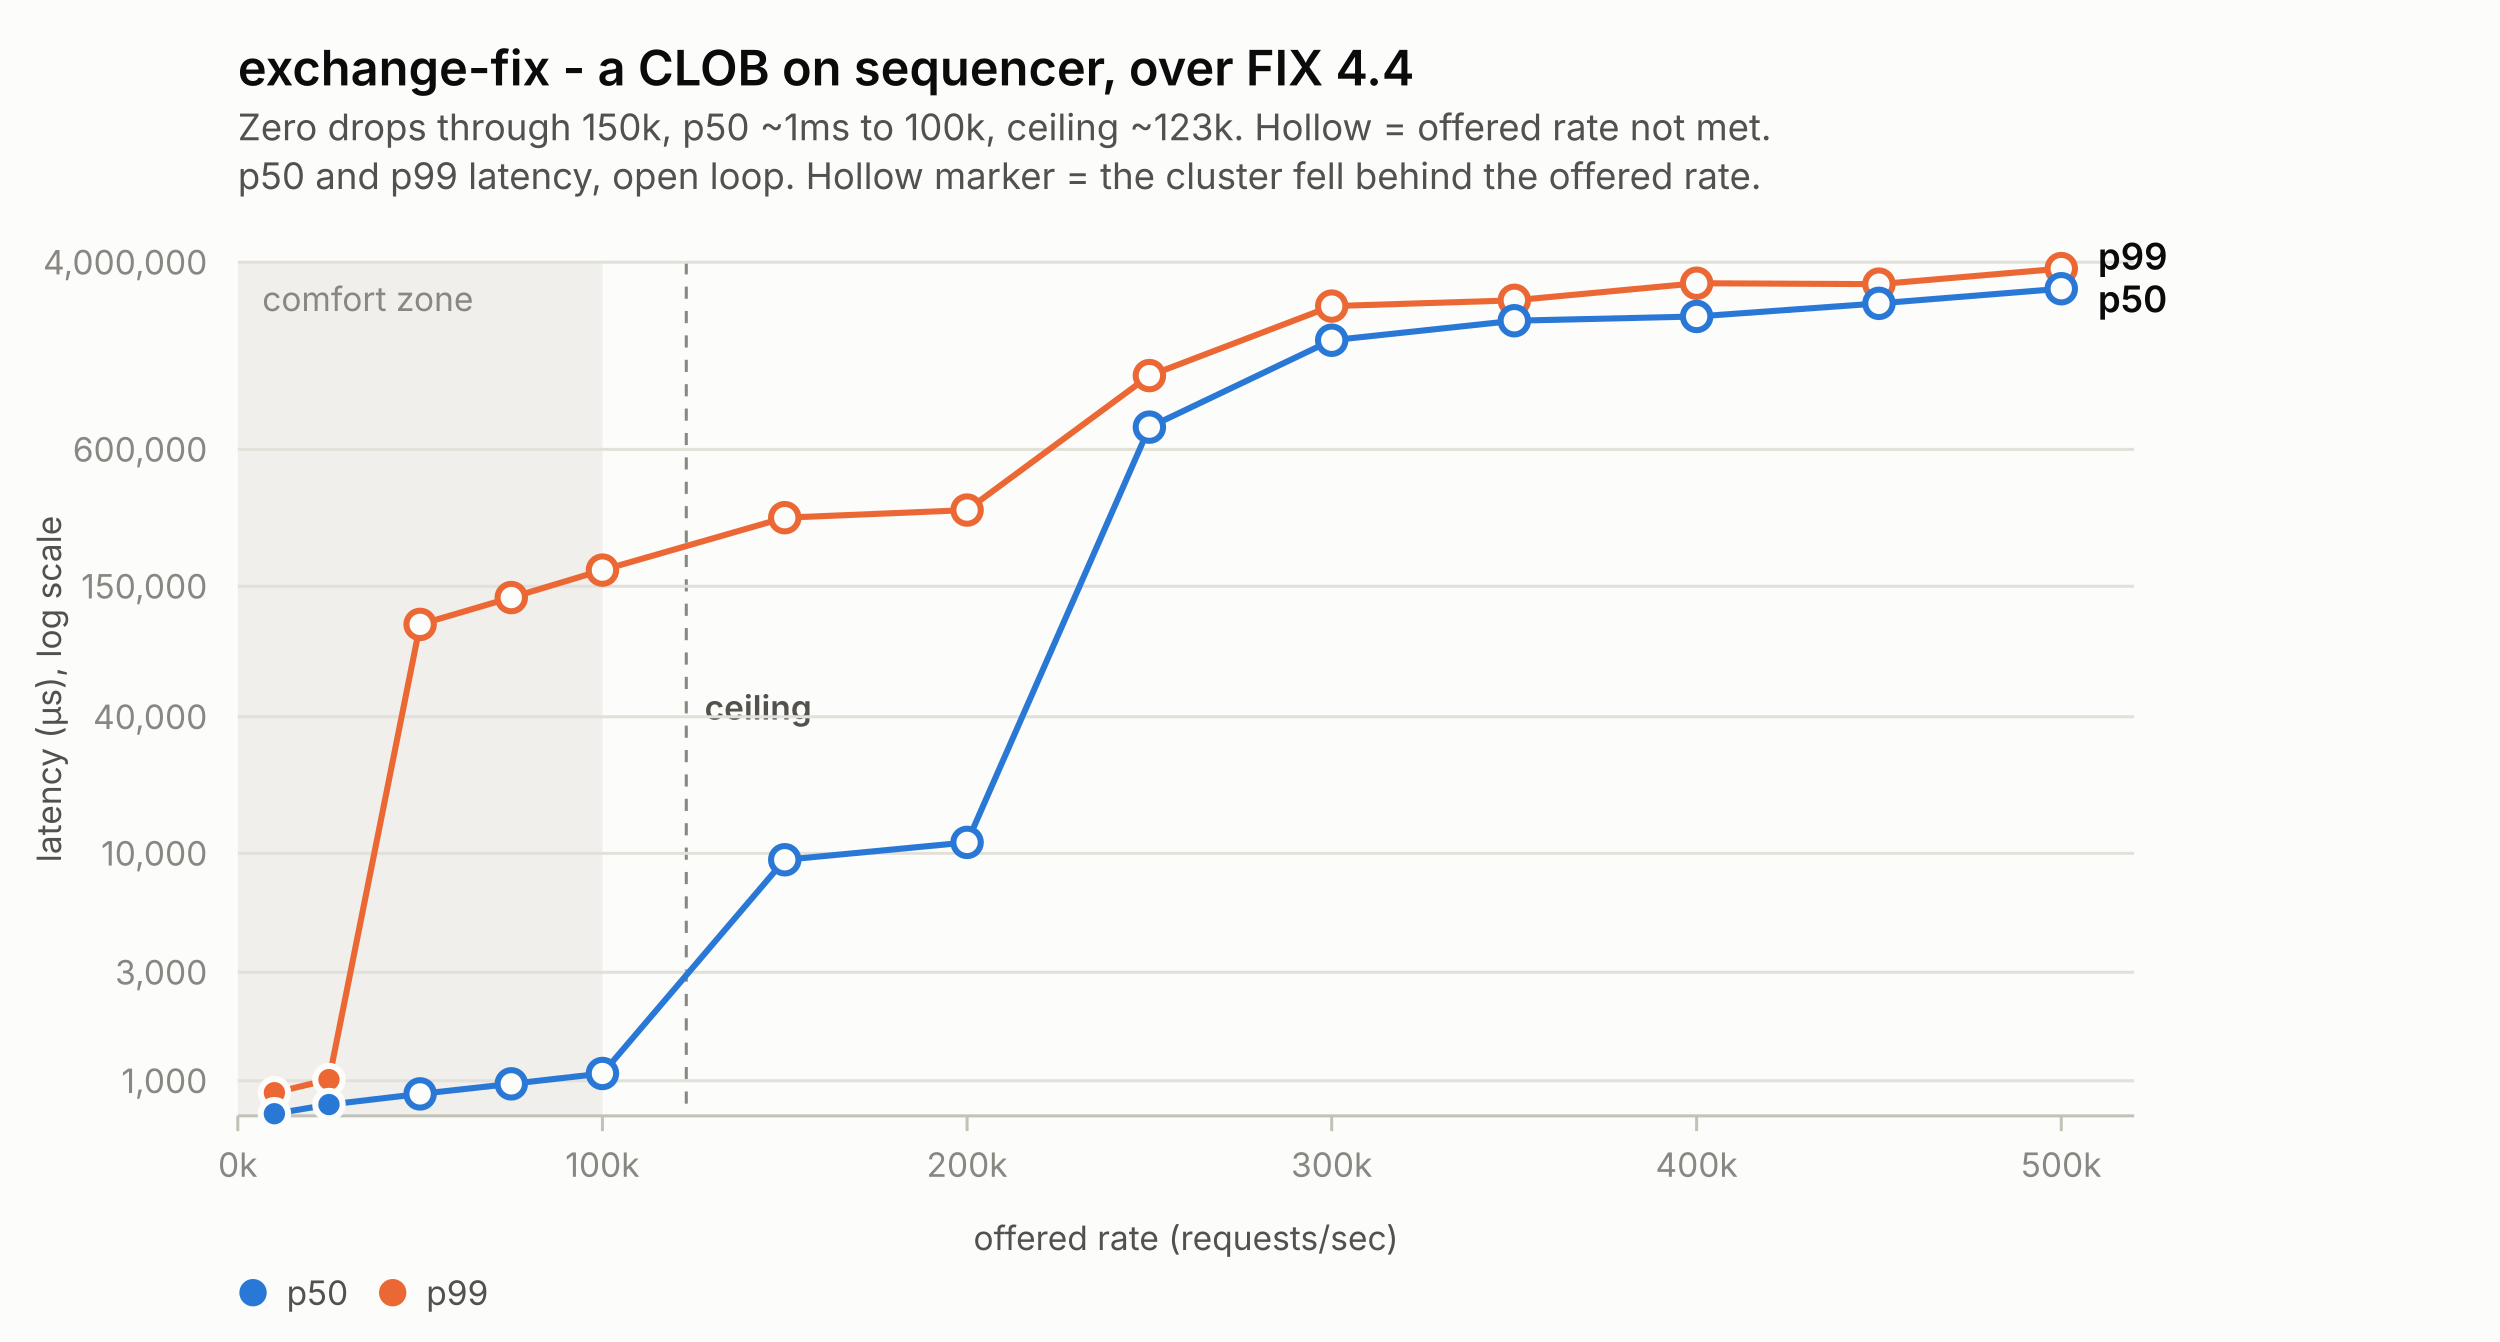
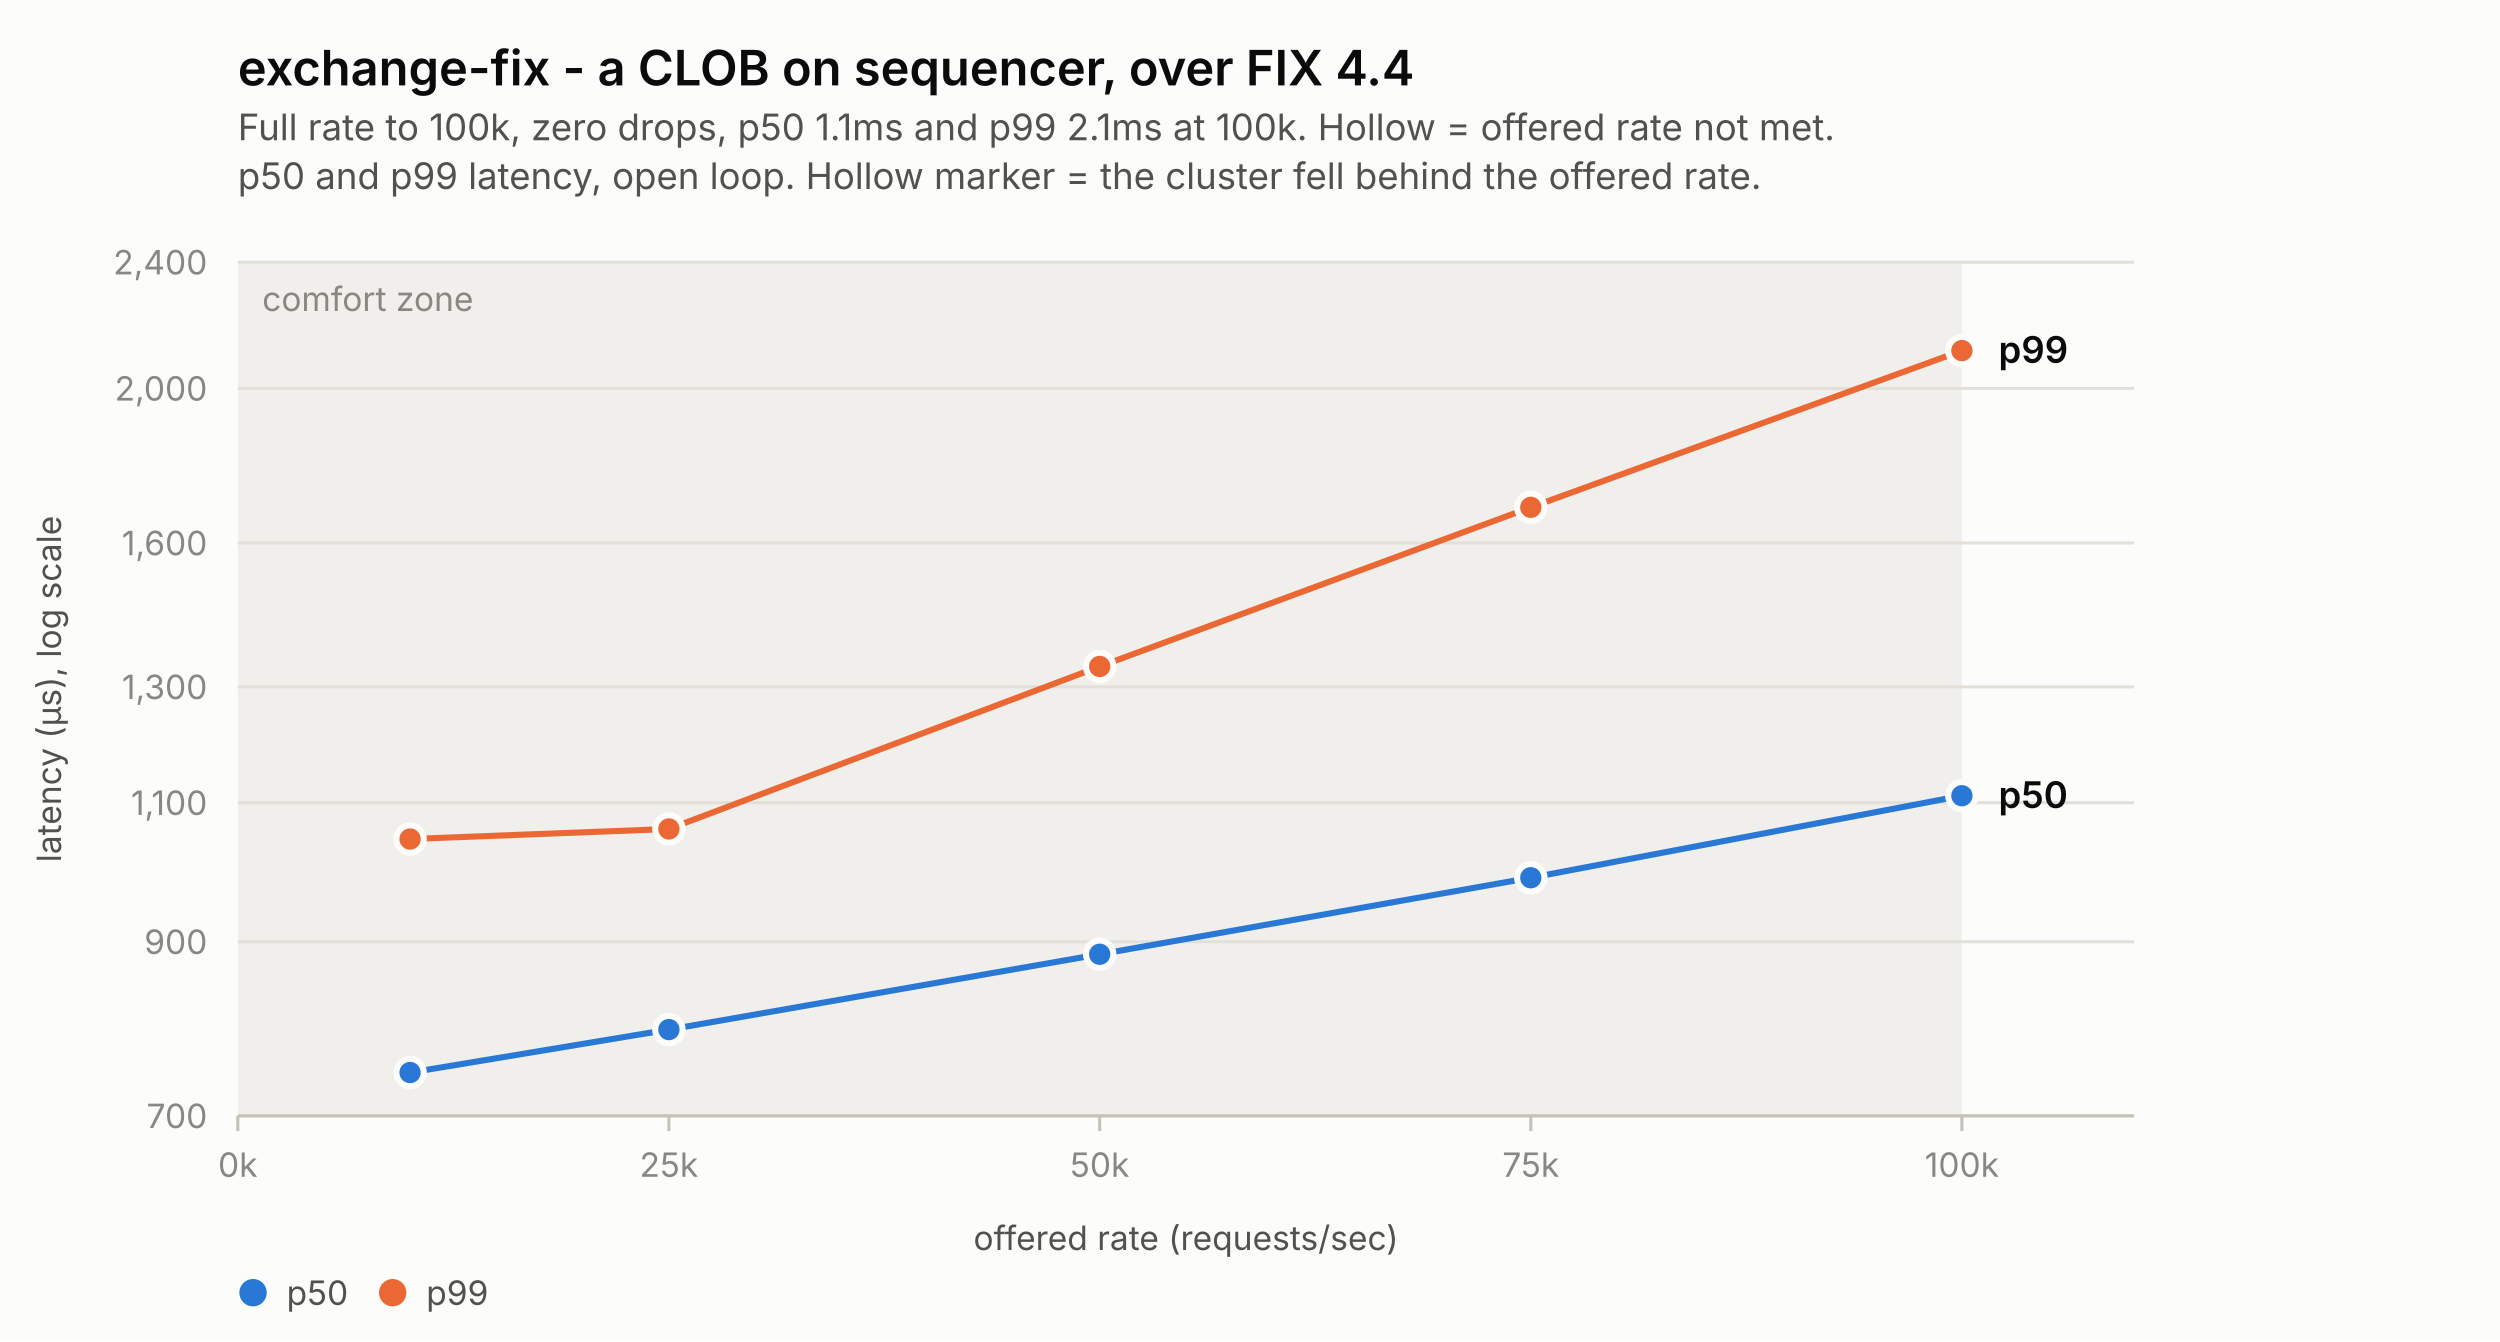
<svg xmlns="http://www.w3.org/2000/svg" width="820" height="440" viewBox="0 0 820 440" font-family="system-ui,-apple-system,&quot;Segoe UI&quot;,sans-serif" role="img" aria-label="exchange-fix - a CLOB on sequencer, over FIX 4.4">
  <rect width="820" height="440" fill="#fcfcfb" />
  <text x="78" y="28" font-size="16" font-weight="600" fill="#0b0b0b">exchange-fix - a CLOB on sequencer, over FIX 4.4</text>
-   <text x="78" y="46" font-size="12" fill="#52514e">Zero drops through 150k, p50 ~1ms to 100k, ceiling ~123k. Hollow = offered rate not met.</text>
+   <text x="78" y="46" font-size="12" fill="#52514e">Full rate to 100k, zero drops, p50 1.1ms and p99 2.1ms at 100k. Hollow = offered rate not met.</text>
  <text x="78" y="62" font-size="12" fill="#52514e">p50 and p99 latency, open loop. Hollow marker = the cluster fell behind the offered rate.</text>
-   <rect x="78" y="86" width="119.6" height="280" fill="#f0efec" />
+   <rect x="78" y="86" width="565.5" height="280" fill="#f0efec" />
  <text x="86" y="102" font-size="11" fill="#898781">comfort zone</text>
-   <line x1="225.1" y1="86" x2="225.1" y2="366" stroke="#898781" stroke-width="1" stroke-dasharray="4 4" />
-   <text x="231.1" y="236" font-size="11" font-weight="600" fill="#52514e">ceiling</text>
-   <line x1="78" y1="354.5" x2="700" y2="354.5" stroke="#e1e0d9" stroke-width="1" />
-   <text x="68" y="358.5" font-size="11" fill="#898781" text-anchor="end">1,000</text>
-   <line x1="78" y1="318.9" x2="700" y2="318.9" stroke="#e1e0d9" stroke-width="1" />
-   <text x="68" y="322.9" font-size="11" fill="#898781" text-anchor="end">3,000</text>
-   <line x1="78" y1="279.9" x2="700" y2="279.9" stroke="#e1e0d9" stroke-width="1" />
-   <text x="68" y="283.9" font-size="11" fill="#898781" text-anchor="end">10,000</text>
-   <line x1="78" y1="235.1" x2="700" y2="235.1" stroke="#e1e0d9" stroke-width="1" />
-   <text x="68" y="239.1" font-size="11" fill="#898781" text-anchor="end">40,000</text>
-   <line x1="78" y1="192.3" x2="700" y2="192.3" stroke="#e1e0d9" stroke-width="1" />
-   <text x="68" y="196.3" font-size="11" fill="#898781" text-anchor="end">150,000</text>
-   <line x1="78" y1="147.4" x2="700" y2="147.4" stroke="#e1e0d9" stroke-width="1" />
-   <text x="68" y="151.4" font-size="11" fill="#898781" text-anchor="end">600,000</text>
+   <line x1="78" y1="366.0" x2="700" y2="366.0" stroke="#e1e0d9" stroke-width="1" />
+   <text x="68" y="370.0" font-size="11" fill="#898781" text-anchor="end">700</text>
+   <line x1="78" y1="308.9" x2="700" y2="308.9" stroke="#e1e0d9" stroke-width="1" />
+   <text x="68" y="312.9" font-size="11" fill="#898781" text-anchor="end">900</text>
+   <line x1="78" y1="263.3" x2="700" y2="263.3" stroke="#e1e0d9" stroke-width="1" />
+   <text x="68" y="267.3" font-size="11" fill="#898781" text-anchor="end">1,100</text>
+   <line x1="78" y1="225.3" x2="700" y2="225.3" stroke="#e1e0d9" stroke-width="1" />
+   <text x="68" y="229.3" font-size="11" fill="#898781" text-anchor="end">1,300</text>
+   <line x1="78" y1="178.1" x2="700" y2="178.1" stroke="#e1e0d9" stroke-width="1" />
+   <text x="68" y="182.1" font-size="11" fill="#898781" text-anchor="end">1,600</text>
+   <line x1="78" y1="127.4" x2="700" y2="127.4" stroke="#e1e0d9" stroke-width="1" />
+   <text x="68" y="131.4" font-size="11" fill="#898781" text-anchor="end">2,000</text>
  <line x1="78" y1="86.0" x2="700" y2="86.0" stroke="#e1e0d9" stroke-width="1" />
-   <text x="68" y="90.0" font-size="11" fill="#898781" text-anchor="end">4,000,000</text>
+   <text x="68" y="90.0" font-size="11" fill="#898781" text-anchor="end">2,400</text>
  <text x="20" y="226" font-size="11" fill="#52514e" text-anchor="middle" transform="rotate(-90 20 226)">latency (µs), log scale</text>
  <line x1="78" y1="366" x2="700" y2="366" stroke="#c3c2b7" stroke-width="1" />
  <line x1="78.0" y1="366" x2="78.0" y2="371" stroke="#c3c2b7" stroke-width="1" />
  <text x="78.0" y="386" font-size="11" fill="#898781" text-anchor="middle">0k</text>
-   <line x1="197.6" y1="366" x2="197.6" y2="371" stroke="#c3c2b7" stroke-width="1" />
-   <text x="197.6" y="386" font-size="11" fill="#898781" text-anchor="middle">100k</text>
-   <line x1="317.2" y1="366" x2="317.2" y2="371" stroke="#c3c2b7" stroke-width="1" />
-   <text x="317.2" y="386" font-size="11" fill="#898781" text-anchor="middle">200k</text>
-   <line x1="436.8" y1="366" x2="436.8" y2="371" stroke="#c3c2b7" stroke-width="1" />
-   <text x="436.8" y="386" font-size="11" fill="#898781" text-anchor="middle">300k</text>
-   <line x1="556.5" y1="366" x2="556.5" y2="371" stroke="#c3c2b7" stroke-width="1" />
-   <text x="556.5" y="386" font-size="11" fill="#898781" text-anchor="middle">400k</text>
-   <line x1="676.1" y1="366" x2="676.1" y2="371" stroke="#c3c2b7" stroke-width="1" />
-   <text x="676.1" y="386" font-size="11" fill="#898781" text-anchor="middle">500k</text>
+   <line x1="219.4" y1="366" x2="219.4" y2="371" stroke="#c3c2b7" stroke-width="1" />
+   <text x="219.4" y="386" font-size="11" fill="#898781" text-anchor="middle">25k</text>
+   <line x1="360.7" y1="366" x2="360.7" y2="371" stroke="#c3c2b7" stroke-width="1" />
+   <text x="360.7" y="386" font-size="11" fill="#898781" text-anchor="middle">50k</text>
+   <line x1="502.1" y1="366" x2="502.1" y2="371" stroke="#c3c2b7" stroke-width="1" />
+   <text x="502.1" y="386" font-size="11" fill="#898781" text-anchor="middle">75k</text>
+   <line x1="643.5" y1="366" x2="643.5" y2="371" stroke="#c3c2b7" stroke-width="1" />
+   <text x="643.5" y="386" font-size="11" fill="#898781" text-anchor="middle">100k</text>
  <text x="389" y="410" font-size="11" fill="#52514e" text-anchor="middle">offered rate (requests/sec)</text>
  <defs>
    <clipPath id="plot">
      <rect x="72" y="80" width="634" height="292" />
    </clipPath>
  </defs>
  <g clip-path="url(#plot)">
-     <path d="M90.0,358.4 L107.9,354.1 L137.8,204.8 L167.7,196.0 L197.6,187.0 L257.4,169.8 L317.2,167.3 L377.0,123.2 L436.8,100.4 L496.7,98.5 L556.5,92.9 L616.3,93.2 L676.1,88.1" fill="none" stroke="#eb6834" stroke-width="2" stroke-linejoin="round" stroke-linecap="round" />
-     <circle cx="90.0" cy="358.4" r="4.5" fill="#eb6834" stroke="#fcfcfb" stroke-width="2" />
-     <circle cx="107.9" cy="354.1" r="4.5" fill="#eb6834" stroke="#fcfcfb" stroke-width="2" />
-     <circle cx="137.8" cy="204.8" r="4.5" fill="#fcfcfb" stroke="#eb6834" stroke-width="2" />
-     <circle cx="167.7" cy="196.0" r="4.5" fill="#fcfcfb" stroke="#eb6834" stroke-width="2" />
-     <circle cx="197.6" cy="187.0" r="4.5" fill="#fcfcfb" stroke="#eb6834" stroke-width="2" />
-     <circle cx="257.4" cy="169.8" r="4.5" fill="#fcfcfb" stroke="#eb6834" stroke-width="2" />
-     <circle cx="317.2" cy="167.3" r="4.5" fill="#fcfcfb" stroke="#eb6834" stroke-width="2" />
-     <circle cx="377.0" cy="123.2" r="4.5" fill="#fcfcfb" stroke="#eb6834" stroke-width="2" />
-     <circle cx="436.8" cy="100.4" r="4.5" fill="#fcfcfb" stroke="#eb6834" stroke-width="2" />
-     <circle cx="496.7" cy="98.5" r="4.5" fill="#fcfcfb" stroke="#eb6834" stroke-width="2" />
-     <circle cx="556.5" cy="92.9" r="4.5" fill="#fcfcfb" stroke="#eb6834" stroke-width="2" />
-     <circle cx="616.3" cy="93.2" r="4.5" fill="#fcfcfb" stroke="#eb6834" stroke-width="2" />
-     <circle cx="676.1" cy="88.1" r="4.5" fill="#fcfcfb" stroke="#eb6834" stroke-width="2" />
-     <path d="M90.0,365.3 L107.9,362.3 L137.8,358.8 L167.7,355.5 L197.6,352.1 L257.4,282.0 L317.2,276.3 L377.0,140.1 L436.8,111.6 L496.7,105.2 L556.5,103.8 L616.3,99.5 L676.1,94.7" fill="none" stroke="#2a78d6" stroke-width="2" stroke-linejoin="round" stroke-linecap="round" />
-     <circle cx="90.0" cy="365.3" r="4.5" fill="#2a78d6" stroke="#fcfcfb" stroke-width="2" />
-     <circle cx="107.9" cy="362.3" r="4.5" fill="#2a78d6" stroke="#fcfcfb" stroke-width="2" />
-     <circle cx="137.8" cy="358.8" r="4.5" fill="#fcfcfb" stroke="#2a78d6" stroke-width="2" />
-     <circle cx="167.7" cy="355.5" r="4.5" fill="#fcfcfb" stroke="#2a78d6" stroke-width="2" />
-     <circle cx="197.6" cy="352.1" r="4.5" fill="#fcfcfb" stroke="#2a78d6" stroke-width="2" />
-     <circle cx="257.4" cy="282.0" r="4.5" fill="#fcfcfb" stroke="#2a78d6" stroke-width="2" />
-     <circle cx="317.2" cy="276.3" r="4.5" fill="#fcfcfb" stroke="#2a78d6" stroke-width="2" />
-     <circle cx="377.0" cy="140.1" r="4.5" fill="#fcfcfb" stroke="#2a78d6" stroke-width="2" />
-     <circle cx="436.8" cy="111.6" r="4.5" fill="#fcfcfb" stroke="#2a78d6" stroke-width="2" />
-     <circle cx="496.7" cy="105.2" r="4.5" fill="#fcfcfb" stroke="#2a78d6" stroke-width="2" />
-     <circle cx="556.5" cy="103.8" r="4.5" fill="#fcfcfb" stroke="#2a78d6" stroke-width="2" />
-     <circle cx="616.3" cy="99.5" r="4.5" fill="#fcfcfb" stroke="#2a78d6" stroke-width="2" />
-     <circle cx="676.1" cy="94.7" r="4.5" fill="#fcfcfb" stroke="#2a78d6" stroke-width="2" />
+     <path d="M134.5,275.2 L219.4,271.9 L360.7,218.6 L502.1,166.4 L643.5,115.0" fill="none" stroke="#eb6834" stroke-width="2" stroke-linejoin="round" stroke-linecap="round" />
+     <circle cx="134.5" cy="275.2" r="4.5" fill="#eb6834" stroke="#fcfcfb" stroke-width="2" />
+     <circle cx="219.4" cy="271.9" r="4.5" fill="#eb6834" stroke="#fcfcfb" stroke-width="2" />
+     <circle cx="360.7" cy="218.6" r="4.5" fill="#eb6834" stroke="#fcfcfb" stroke-width="2" />
+     <circle cx="502.1" cy="166.4" r="4.5" fill="#eb6834" stroke="#fcfcfb" stroke-width="2" />
+     <circle cx="643.5" cy="115.0" r="4.5" fill="#eb6834" stroke="#fcfcfb" stroke-width="2" />
+     <path d="M134.5,351.8 L219.4,337.7 L360.7,313.0 L502.1,287.9 L643.5,261.0" fill="none" stroke="#2a78d6" stroke-width="2" stroke-linejoin="round" stroke-linecap="round" />
+     <circle cx="134.5" cy="351.8" r="4.5" fill="#2a78d6" stroke="#fcfcfb" stroke-width="2" />
+     <circle cx="219.4" cy="337.7" r="4.5" fill="#2a78d6" stroke="#fcfcfb" stroke-width="2" />
+     <circle cx="360.7" cy="313.0" r="4.5" fill="#2a78d6" stroke="#fcfcfb" stroke-width="2" />
+     <circle cx="502.1" cy="287.9" r="4.5" fill="#2a78d6" stroke="#fcfcfb" stroke-width="2" />
+     <circle cx="643.5" cy="261.0" r="4.5" fill="#2a78d6" stroke="#fcfcfb" stroke-width="2" />
  </g>
-   <text x="688.1" y="88.4" font-size="12" font-weight="600" fill="#0b0b0b">p99</text>
-   <text x="688.1" y="102.4" font-size="12" font-weight="600" fill="#0b0b0b">p50</text>
+   <text x="655.5" y="119.0" font-size="12" font-weight="600" fill="#0b0b0b">p99</text>
+   <text x="655.5" y="265.0" font-size="12" font-weight="600" fill="#0b0b0b">p50</text>
  <circle cx="83" cy="424" r="4.5" fill="#2a78d6" />
  <text x="94" y="428" font-size="11" fill="#52514e">p50</text>
  <circle cx="128.8" cy="424" r="4.5" fill="#eb6834" />
  <text x="139.8" y="428" font-size="11" fill="#52514e">p99</text>
</svg>
